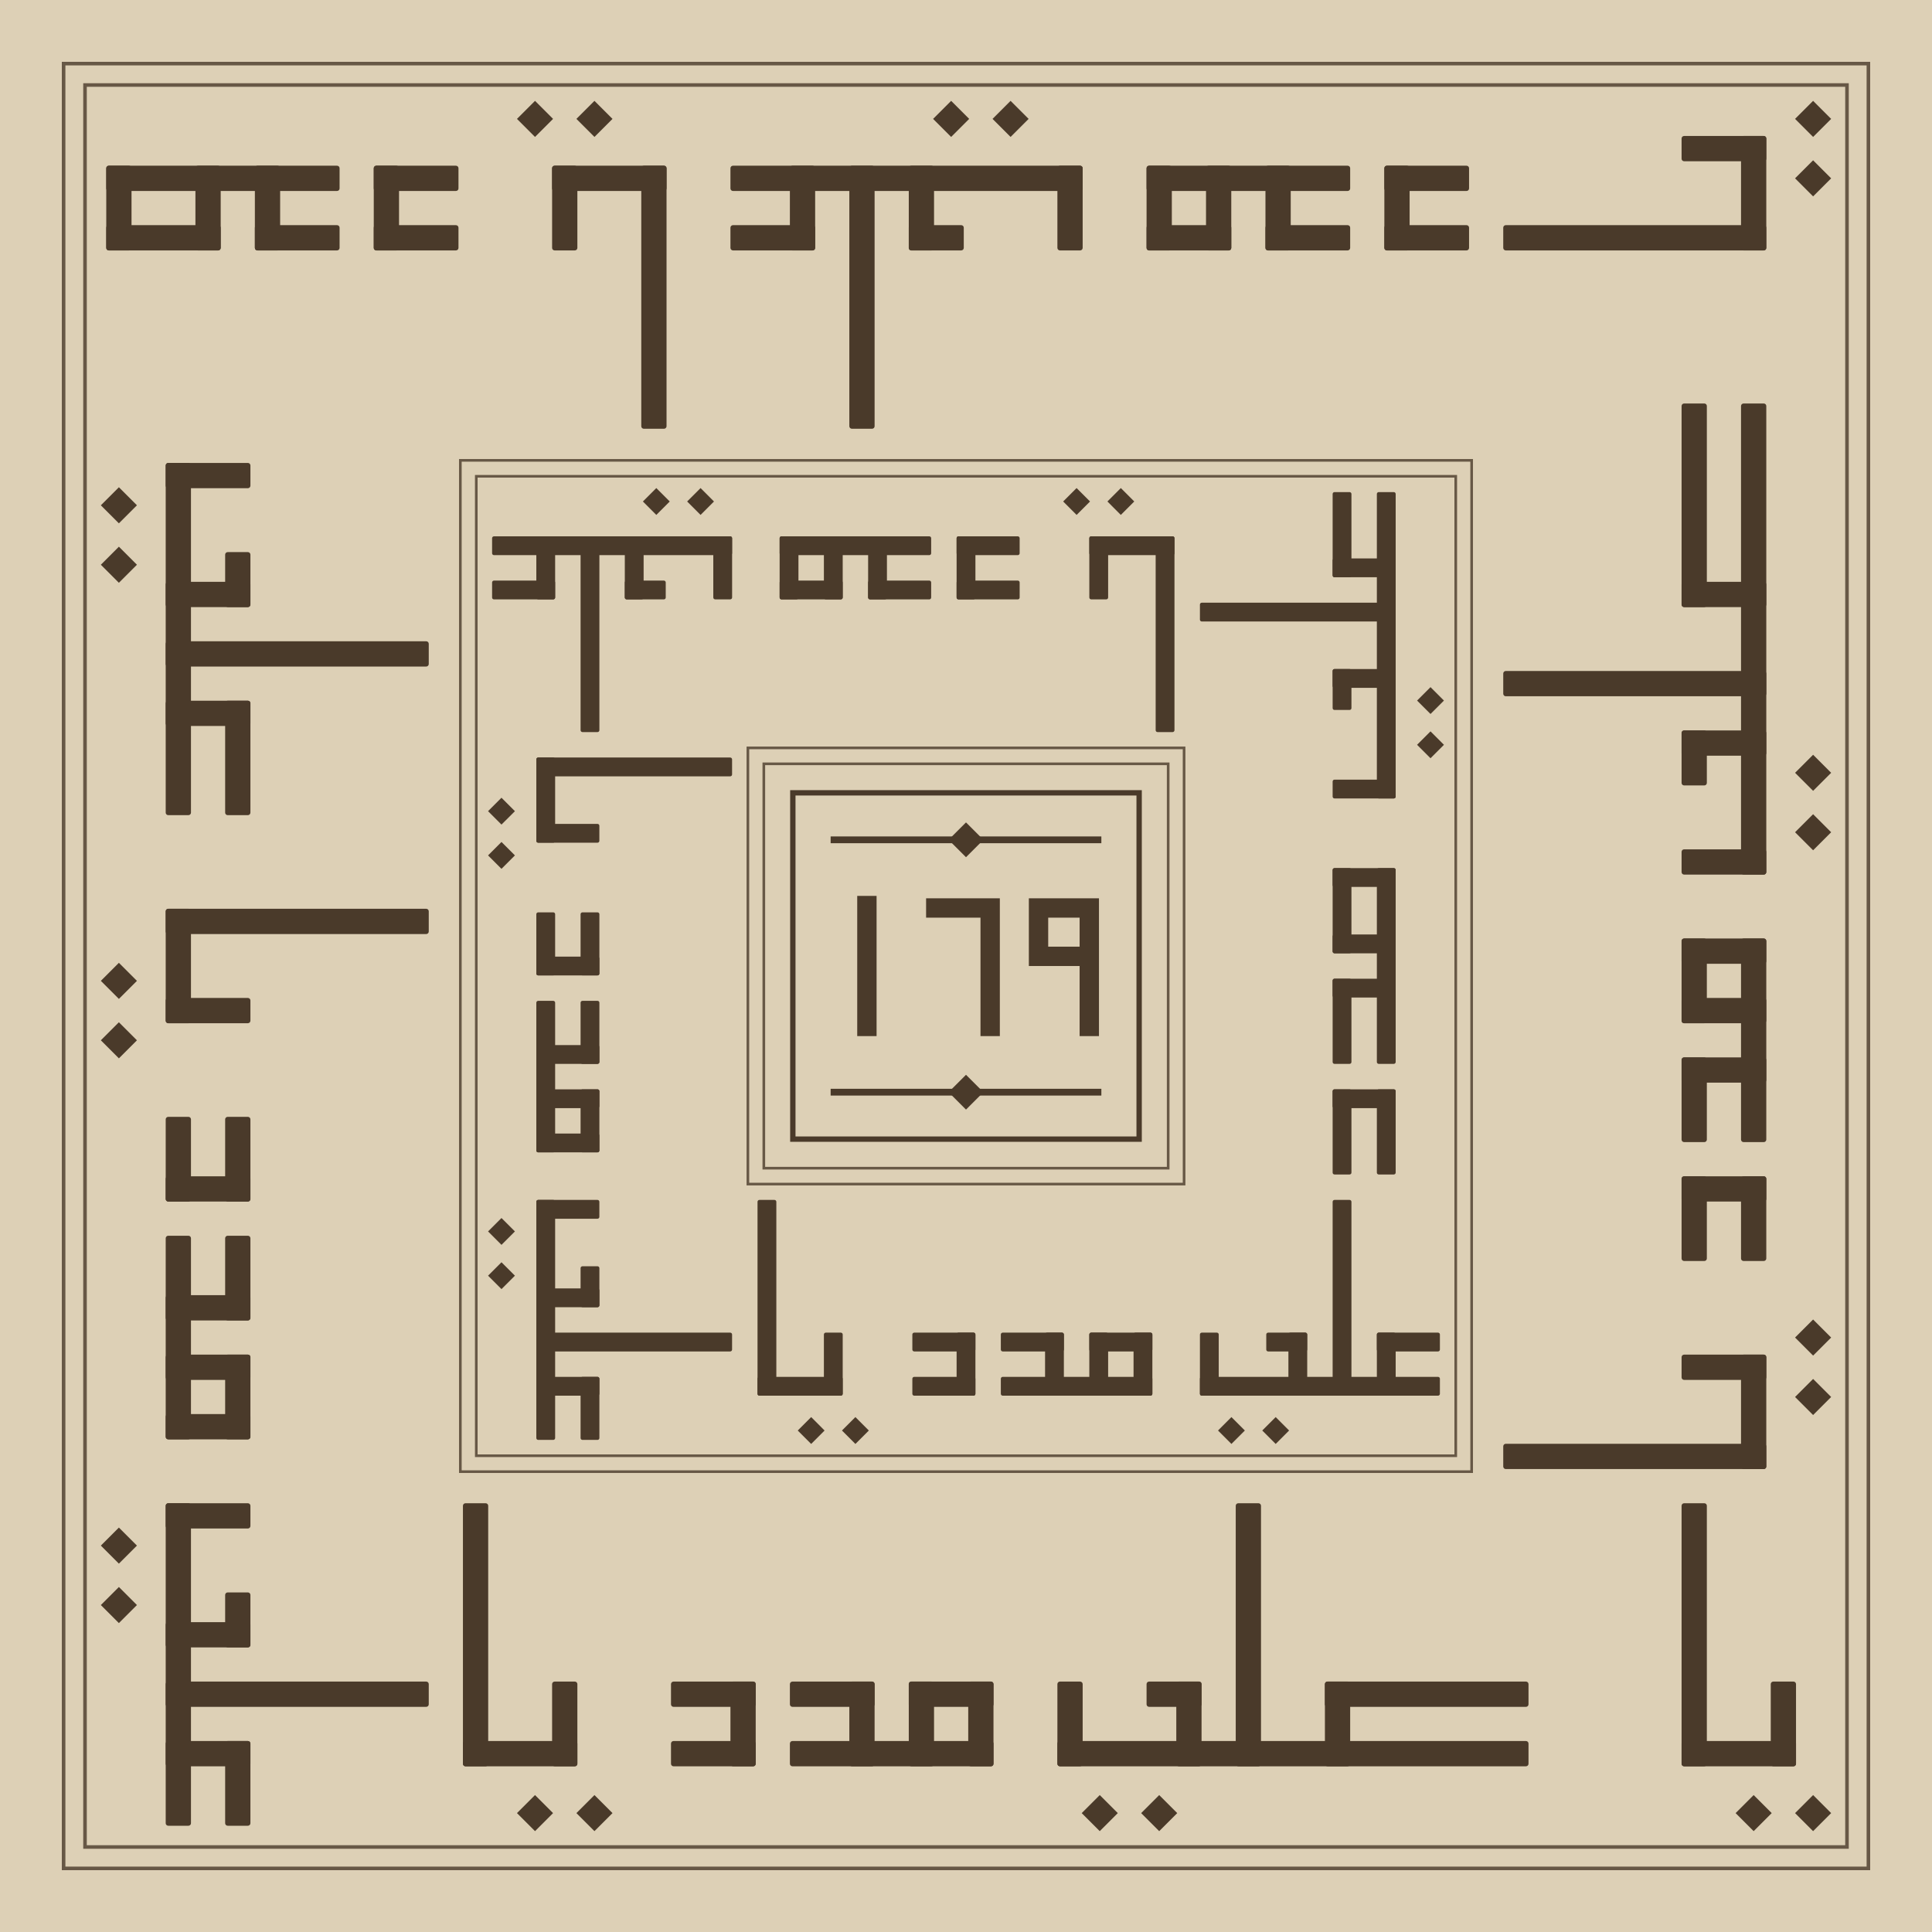
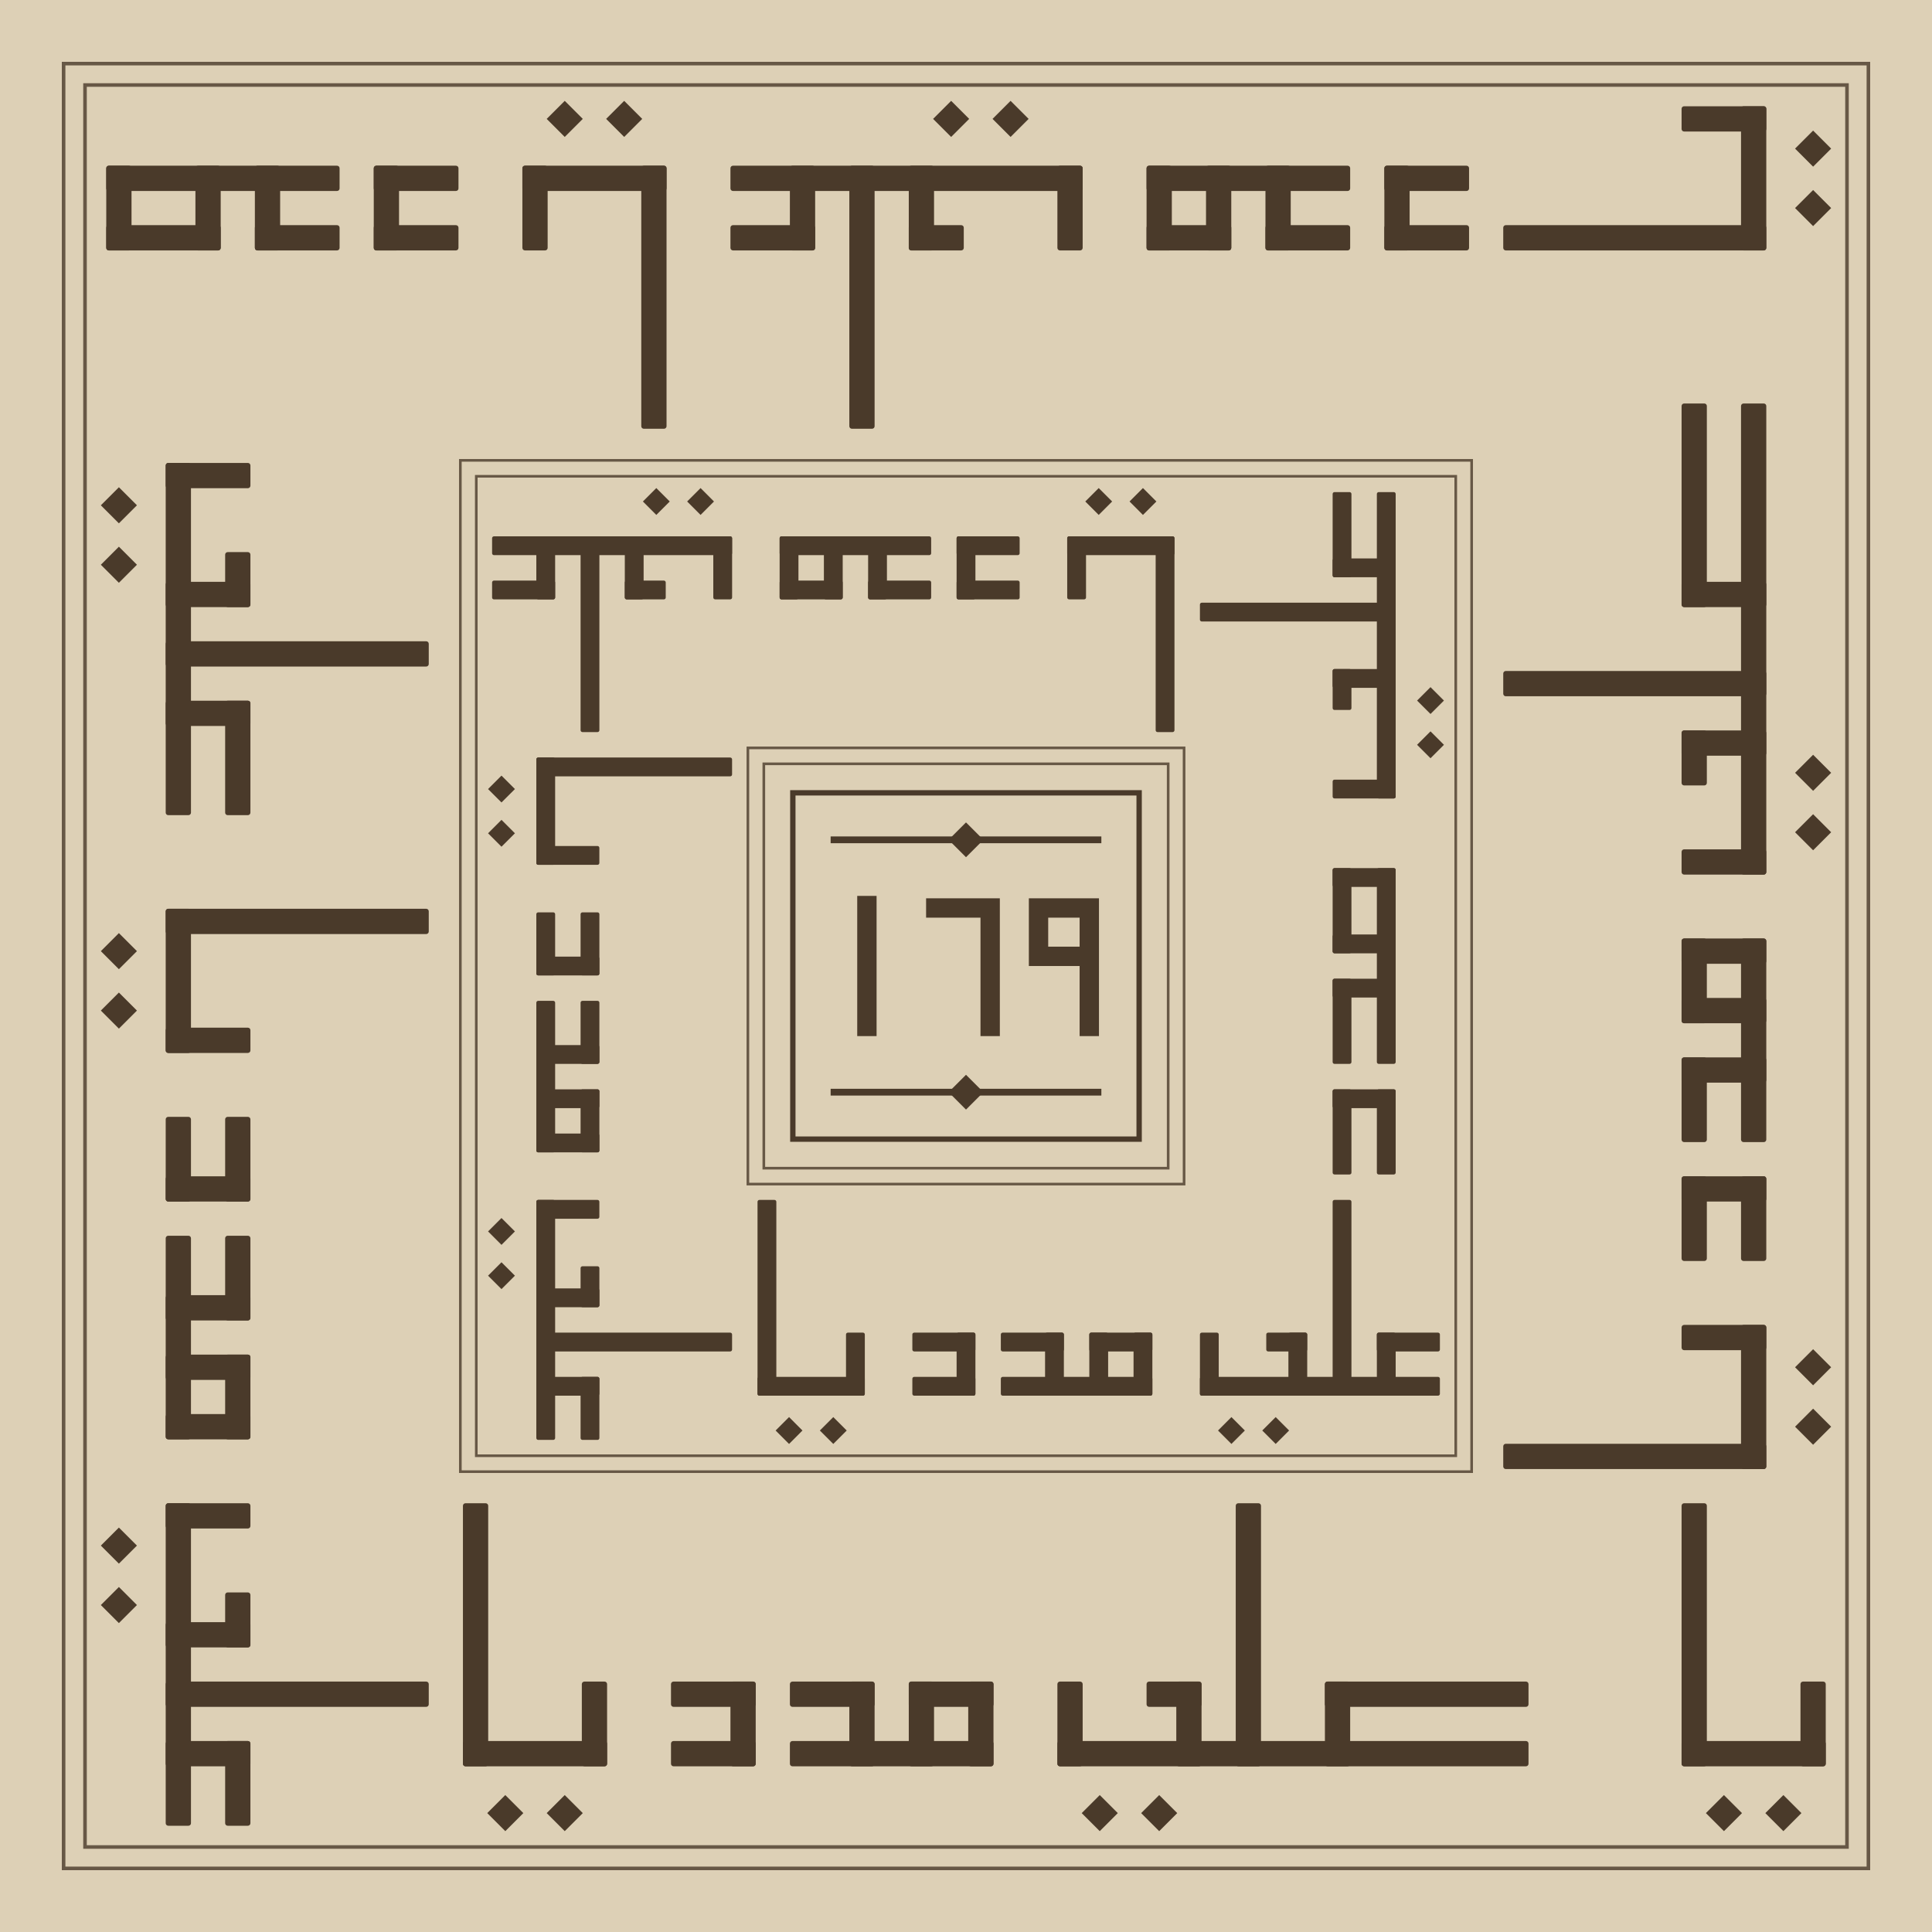
<svg xmlns="http://www.w3.org/2000/svg" viewBox="0 0 650 650" width="650" height="650" role="img" aria-label="Kufic rendering of يا علي مدد">
  <rect width="650" height="650" fill="#DDD0B6" />
  <rect x="266.74" y="266.74" width="116.51" height="116.51" fill="none" stroke="#4A3A2A" stroke-width="1.8" />
  <polyline points="291.66,304.67 291.66,345.33" fill="none" stroke="#4A3A2A" stroke-width="6.51" stroke-linejoin="miter" stroke-linecap="square" />
  <polyline points="314.83,305.48 333.13,305.48 333.13,345.33" fill="none" stroke="#4A3A2A" stroke-width="6.51" stroke-linejoin="miter" stroke-linecap="square" />
  <polyline points="366.48,321.75 349.4,321.75 349.4,305.48 366.48,305.48 366.48,345.33" fill="none" stroke="#4A3A2A" stroke-width="6.51" stroke-linejoin="miter" stroke-linecap="square" />
  <line x1="279.46" y1="282.55" x2="370.54" y2="282.55" stroke="#4A3A2A" stroke-width="2.28" />
  <path fill="#4A3A2A" d="M325 276.69L330.86 282.55L325 288.4L319.14 282.55Z" />
  <line x1="279.46" y1="367.45" x2="370.54" y2="367.45" stroke="#4A3A2A" stroke-width="2.28" />
  <path fill="#4A3A2A" d="M325 361.6L330.86 367.45L325 373.31L319.14 367.45Z" />
  <g fill="#4A3A2A">
-     <rect x="565.75" y="45.75" width="28.5" height="8.5" rx="0.85" />
+     <rect x="565.75" y="35.75" width="28.5" height="8.5" rx="0.85" />
    <rect x="35.75" y="55.75" width="78.5" height="8.5" rx="0.85" />
    <rect x="125.75" y="55.75" width="28.5" height="8.5" rx="0.85" />
-     <rect x="185.75" y="55.75" width="38.5" height="8.5" rx="0.85" />
+     <rect x="175.75" y="55.75" width="48.5" height="8.5" rx="0.85" />
    <rect x="245.75" y="55.75" width="118.5" height="8.5" rx="0.85" />
    <rect x="385.75" y="55.75" width="68.5" height="8.5" rx="0.85" />
    <rect x="465.75" y="55.75" width="28.5" height="8.5" rx="0.85" />
    <rect x="35.75" y="75.75" width="38.5" height="8.5" rx="0.85" />
    <rect x="85.75" y="75.75" width="28.5" height="8.5" rx="0.85" />
    <rect x="125.75" y="75.75" width="28.5" height="8.5" rx="0.85" />
    <rect x="245.75" y="75.75" width="28.5" height="8.5" rx="0.85" />
    <rect x="305.75" y="75.75" width="18.5" height="8.5" rx="0.85" />
    <rect x="385.75" y="75.75" width="28.5" height="8.5" rx="0.85" />
    <rect x="425.75" y="75.75" width="28.5" height="8.5" rx="0.85" />
    <rect x="465.75" y="75.75" width="28.5" height="8.5" rx="0.85" />
    <rect x="505.75" y="75.75" width="88.5" height="8.5" rx="0.85" />
    <rect x="55.75" y="155.75" width="28.5" height="8.5" rx="0.85" />
    <rect x="55.75" y="195.75" width="28.5" height="8.5" rx="0.85" />
    <rect x="565.75" y="195.75" width="28.5" height="8.5" rx="0.85" />
    <rect x="55.75" y="215.75" width="88.5" height="8.5" rx="0.85" />
    <rect x="505.75" y="225.75" width="88.5" height="8.5" rx="0.85" />
    <rect x="55.75" y="235.75" width="28.5" height="8.5" rx="0.85" />
    <rect x="565.75" y="245.75" width="28.5" height="8.5" rx="0.85" />
    <rect x="565.75" y="285.75" width="28.5" height="8.5" rx="0.85" />
    <rect x="55.75" y="305.75" width="88.5" height="8.5" rx="0.85" />
    <rect x="565.75" y="315.75" width="28.5" height="8.5" rx="0.85" />
-     <rect x="55.75" y="335.75" width="28.5" height="8.5" rx="0.85" />
    <rect x="565.75" y="335.75" width="28.5" height="8.5" rx="0.85" />
+     <rect x="55.75" y="345.75" width="28.5" height="8.5" rx="0.85" />
    <rect x="565.75" y="355.75" width="28.5" height="8.5" rx="0.85" />
    <rect x="55.75" y="395.75" width="28.5" height="8.5" rx="0.85" />
    <rect x="565.75" y="395.75" width="28.5" height="8.5" rx="0.85" />
    <rect x="55.75" y="435.75" width="28.5" height="8.5" rx="0.85" />
+     <rect x="565.75" y="445.75" width="28.5" height="8.5" rx="0.85" />
    <rect x="55.75" y="455.75" width="28.5" height="8.5" rx="0.85" />
-     <rect x="565.75" y="455.75" width="28.5" height="8.5" rx="0.85" />
    <rect x="55.75" y="475.75" width="28.5" height="8.5" rx="0.85" />
    <rect x="505.75" y="485.75" width="88.5" height="8.5" rx="0.85" />
    <rect x="55.75" y="505.75" width="28.5" height="8.5" rx="0.85" />
    <rect x="55.75" y="545.75" width="28.5" height="8.5" rx="0.85" />
    <rect x="55.75" y="565.75" width="88.5" height="8.5" rx="0.85" />
    <rect x="225.75" y="565.75" width="28.5" height="8.5" rx="0.85" />
    <rect x="265.75" y="565.75" width="28.5" height="8.5" rx="0.85" />
    <rect x="305.75" y="565.75" width="28.5" height="8.5" rx="0.85" />
    <rect x="385.75" y="565.75" width="18.5" height="8.5" rx="0.85" />
    <rect x="445.75" y="565.75" width="68.5" height="8.5" rx="0.85" />
    <rect x="55.75" y="585.75" width="28.5" height="8.5" rx="0.85" />
-     <rect x="155.75" y="585.75" width="38.5" height="8.5" rx="0.85" />
+     <rect x="155.75" y="585.75" width="48.5" height="8.5" rx="0.85" />
    <rect x="225.75" y="585.75" width="28.5" height="8.5" rx="0.85" />
    <rect x="265.75" y="585.75" width="68.5" height="8.5" rx="0.85" />
    <rect x="355.75" y="585.75" width="158.5" height="8.5" rx="0.85" />
-     <rect x="565.75" y="585.75" width="38.5" height="8.5" rx="0.85" />
+     <rect x="565.75" y="585.75" width="48.5" height="8.5" rx="0.85" />
    <rect x="35.75" y="55.75" width="8.5" height="28.5" rx="0.85" />
    <rect x="55.75" y="155.75" width="8.5" height="118.5" rx="0.85" />
-     <rect x="55.75" y="305.75" width="8.5" height="38.5" rx="0.85" />
+     <rect x="55.75" y="305.75" width="8.5" height="48.5" rx="0.85" />
    <rect x="55.75" y="375.75" width="8.5" height="28.5" rx="0.85" />
    <rect x="55.75" y="415.75" width="8.5" height="68.5" rx="0.85" />
    <rect x="55.75" y="505.75" width="8.5" height="108.5" rx="0.85" />
    <rect x="65.75" y="55.75" width="8.5" height="28.5" rx="0.85" />
    <rect x="75.75" y="185.75" width="8.5" height="18.5" rx="0.85" />
    <rect x="75.75" y="235.75" width="8.5" height="38.5" rx="0.85" />
    <rect x="75.75" y="375.75" width="8.5" height="28.5" rx="0.85" />
    <rect x="75.75" y="415.75" width="8.5" height="28.5" rx="0.85" />
    <rect x="75.75" y="455.75" width="8.5" height="28.5" rx="0.85" />
    <rect x="75.75" y="535.75" width="8.5" height="18.5" rx="0.85" />
    <rect x="75.75" y="585.75" width="8.5" height="28.5" rx="0.85" />
    <rect x="85.75" y="55.75" width="8.5" height="28.5" rx="0.85" />
    <rect x="125.75" y="55.75" width="8.5" height="28.5" rx="0.85" />
    <rect x="155.75" y="505.75" width="8.5" height="88.5" rx="0.85" />
-     <rect x="185.75" y="55.75" width="8.5" height="28.5" rx="0.85" />
-     <rect x="185.75" y="565.75" width="8.5" height="28.5" rx="0.85" />
+     <rect x="175.75" y="55.75" width="8.5" height="28.5" rx="0.85" />
+     <rect x="195.75" y="565.75" width="8.5" height="28.5" rx="0.85" />
    <rect x="215.75" y="55.75" width="8.5" height="88.5" rx="0.85" />
    <rect x="245.75" y="565.75" width="8.5" height="28.5" rx="0.85" />
    <rect x="265.75" y="55.75" width="8.5" height="28.5" rx="0.85" />
    <rect x="285.75" y="55.75" width="8.5" height="88.5" rx="0.85" />
    <rect x="285.75" y="565.75" width="8.5" height="28.5" rx="0.85" />
    <rect x="305.75" y="55.75" width="8.5" height="28.5" rx="0.85" />
    <rect x="305.75" y="565.75" width="8.5" height="28.5" rx="0.85" />
    <rect x="325.75" y="565.75" width="8.5" height="28.5" rx="0.85" />
    <rect x="355.75" y="55.75" width="8.5" height="28.5" rx="0.85" />
    <rect x="355.75" y="565.75" width="8.5" height="28.5" rx="0.85" />
    <rect x="385.75" y="55.75" width="8.5" height="28.5" rx="0.85" />
    <rect x="395.75" y="565.75" width="8.5" height="28.5" rx="0.85" />
    <rect x="405.75" y="55.75" width="8.5" height="28.5" rx="0.85" />
    <rect x="415.75" y="505.75" width="8.5" height="88.5" rx="0.85" />
    <rect x="425.75" y="55.75" width="8.5" height="28.5" rx="0.85" />
    <rect x="445.75" y="565.75" width="8.5" height="28.5" rx="0.85" />
    <rect x="465.75" y="55.75" width="8.5" height="28.5" rx="0.85" />
    <rect x="565.75" y="135.75" width="8.5" height="68.5" rx="0.85" />
    <rect x="565.75" y="245.75" width="8.5" height="18.5" rx="0.85" />
    <rect x="565.75" y="315.75" width="8.5" height="28.5" rx="0.85" />
    <rect x="565.75" y="355.75" width="8.5" height="28.5" rx="0.85" />
    <rect x="565.75" y="395.75" width="8.5" height="28.5" rx="0.85" />
    <rect x="565.75" y="505.75" width="8.5" height="88.5" rx="0.85" />
-     <rect x="585.75" y="45.75" width="8.5" height="38.5" rx="0.85" />
+     <rect x="585.75" y="35.75" width="8.5" height="48.5" rx="0.85" />
    <rect x="585.75" y="135.75" width="8.5" height="158.5" rx="0.85" />
    <rect x="585.75" y="315.75" width="8.5" height="68.5" rx="0.85" />
    <rect x="585.75" y="395.75" width="8.5" height="28.5" rx="0.85" />
-     <rect x="585.75" y="455.75" width="8.5" height="38.5" rx="0.85" />
-     <rect x="595.75" y="565.75" width="8.5" height="28.5" rx="0.85" />
-     <path d="M180 33.93L186.07 40L180 46.07L173.93 40Z" />
-     <path d="M200 33.93L206.07 40L200 46.07L193.93 40Z" />
+     <rect x="585.75" y="445.75" width="8.5" height="48.5" rx="0.85" />
+     <rect x="605.75" y="565.75" width="8.5" height="28.5" rx="0.85" />
+     <path d="M190 33.93L196.07 40L190 46.07L183.93 40Z" />
+     <path d="M210 33.93L216.07 40L210 46.07L203.93 40Z" />
    <path d="M320 33.93L326.07 40L320 46.07L313.93 40Z" />
    <path d="M340 33.93L346.07 40L340 46.07L333.93 40Z" />
-     <path d="M610 33.93L616.07 40L610 46.07L603.93 40Z" />
-     <path d="M610 53.93L616.07 60L610 66.07L603.93 60Z" />
+     <path d="M610 43.93L616.07 50L610 56.07L603.93 50Z" />
+     <path d="M610 63.93L616.07 70L610 76.07L603.93 70Z" />
    <path d="M40 163.93L46.07 170L40 176.07L33.93 170Z" />
    <path d="M40 183.93L46.07 190L40 196.07L33.93 190Z" />
    <path d="M610 253.93L616.07 260L610 266.07L603.93 260Z" />
    <path d="M610 273.93L616.07 280L610 286.07L603.93 280Z" />
-     <path d="M40 323.93L46.07 330L40 336.07L33.93 330Z" />
-     <path d="M40 343.93L46.07 350L40 356.07L33.93 350Z" />
-     <path d="M610 443.93L616.07 450L610 456.07L603.93 450Z" />
-     <path d="M610 463.93L616.07 470L610 476.07L603.93 470Z" />
+     <path d="M40 313.93L46.07 320L40 326.07L33.93 320Z" />
+     <path d="M40 333.93L46.07 340L40 346.07L33.93 340Z" />
+     <path d="M610 453.93L616.07 460L610 466.07L603.93 460Z" />
+     <path d="M610 473.93L616.07 480L610 486.07L603.93 480Z" />
    <path d="M40 513.93L46.07 520L40 526.07L33.93 520Z" />
    <path d="M40 533.93L46.07 540L40 546.07L33.93 540Z" />
-     <path d="M180 603.93L186.07 610L180 616.07L173.93 610Z" />
-     <path d="M200 603.93L206.07 610L200 616.07L193.93 610Z" />
+     <path d="M170 603.93L176.07 610L170 616.07L163.93 610Z" />
+     <path d="M190 603.93L196.07 610L190 616.07L183.93 610Z" />
    <path d="M370 603.93L376.07 610L370 616.07L363.93 610Z" />
    <path d="M390 603.93L396.07 610L390 616.07L383.93 610Z" />
-     <path d="M590 603.93L596.07 610L590 616.07L583.93 610Z" />
-     <path d="M610 603.93L616.07 610L610 616.07L603.93 610Z" />
+     <path d="M580 603.93L586.07 610L580 616.07L573.93 610Z" />
+     <path d="M600 603.93L606.07 610L600 616.07L593.93 610Z" />
    <rect x="165.56" y="180.44" width="80.74" height="6.33" rx="0.63" />
    <rect x="262.3" y="180.44" width="50.98" height="6.33" rx="0.63" />
    <rect x="321.84" y="180.44" width="21.21" height="6.33" rx="0.63" />
-     <rect x="366.49" y="180.44" width="28.65" height="6.33" rx="0.63" />
+     <rect x="359.05" y="180.44" width="36.09" height="6.33" rx="0.63" />
    <rect x="448.35" y="187.88" width="21.21" height="6.33" rx="0.63" />
    <rect x="165.56" y="195.33" width="21.21" height="6.33" rx="0.63" />
    <rect x="210.21" y="195.33" width="13.77" height="6.33" rx="0.63" />
    <rect x="262.3" y="195.33" width="21.21" height="6.33" rx="0.63" />
    <rect x="292.07" y="195.33" width="21.21" height="6.33" rx="0.63" />
    <rect x="321.84" y="195.33" width="21.21" height="6.33" rx="0.63" />
    <rect x="403.7" y="202.77" width="65.86" height="6.33" rx="0.63" />
    <rect x="448.35" y="225.09" width="21.21" height="6.33" rx="0.63" />
    <rect x="180.44" y="254.86" width="65.86" height="6.33" rx="0.63" />
    <rect x="448.35" y="262.3" width="21.21" height="6.33" rx="0.63" />
-     <rect x="180.44" y="277.19" width="21.21" height="6.33" rx="0.63" />
+     <rect x="180.44" y="284.63" width="21.21" height="6.33" rx="0.63" />
    <rect x="448.35" y="292.07" width="21.21" height="6.33" rx="0.63" />
    <rect x="448.35" y="314.4" width="21.21" height="6.33" rx="0.63" />
    <rect x="180.44" y="321.84" width="21.21" height="6.33" rx="0.63" />
    <rect x="448.35" y="329.28" width="21.21" height="6.33" rx="0.63" />
    <rect x="180.44" y="351.6" width="21.21" height="6.33" rx="0.63" />
    <rect x="180.44" y="366.49" width="21.21" height="6.33" rx="0.63" />
    <rect x="448.35" y="366.49" width="21.21" height="6.33" rx="0.63" />
    <rect x="180.44" y="381.37" width="21.21" height="6.33" rx="0.63" />
    <rect x="180.44" y="403.7" width="21.21" height="6.33" rx="0.63" />
    <rect x="180.44" y="433.47" width="21.21" height="6.33" rx="0.63" />
    <rect x="180.44" y="448.35" width="65.86" height="6.33" rx="0.63" />
    <rect x="306.95" y="448.35" width="21.21" height="6.33" rx="0.63" />
    <rect x="336.72" y="448.35" width="21.21" height="6.33" rx="0.63" />
    <rect x="366.49" y="448.35" width="21.21" height="6.33" rx="0.63" />
    <rect x="426.02" y="448.35" width="13.77" height="6.33" rx="0.63" />
    <rect x="463.23" y="448.35" width="21.21" height="6.33" rx="0.63" />
    <rect x="180.44" y="463.23" width="21.21" height="6.33" rx="0.63" />
-     <rect x="254.86" y="463.23" width="28.65" height="6.33" rx="0.63" />
+     <rect x="254.86" y="463.23" width="36.09" height="6.33" rx="0.63" />
    <rect x="306.95" y="463.23" width="21.21" height="6.33" rx="0.63" />
    <rect x="336.72" y="463.23" width="50.98" height="6.33" rx="0.63" />
    <rect x="403.7" y="463.23" width="80.74" height="6.33" rx="0.63" />
    <rect x="180.44" y="180.44" width="6.33" height="21.21" rx="0.63" />
-     <rect x="180.44" y="254.86" width="6.33" height="28.65" rx="0.63" />
+     <rect x="180.44" y="254.86" width="6.33" height="36.09" rx="0.63" />
    <rect x="180.44" y="306.95" width="6.33" height="21.21" rx="0.63" />
    <rect x="180.44" y="336.72" width="6.33" height="50.98" rx="0.63" />
    <rect x="180.44" y="403.7" width="6.33" height="80.74" rx="0.63" />
    <rect x="195.33" y="180.44" width="6.33" height="65.86" rx="0.63" />
    <rect x="195.33" y="306.95" width="6.33" height="21.21" rx="0.63" />
    <rect x="195.33" y="336.72" width="6.33" height="21.21" rx="0.63" />
    <rect x="195.33" y="366.49" width="6.33" height="21.21" rx="0.63" />
    <rect x="195.33" y="426.02" width="6.33" height="13.77" rx="0.63" />
    <rect x="195.33" y="463.23" width="6.33" height="21.21" rx="0.63" />
    <rect x="210.21" y="180.44" width="6.33" height="21.21" rx="0.63" />
    <rect x="239.98" y="180.44" width="6.33" height="21.21" rx="0.63" />
    <rect x="254.86" y="403.7" width="6.33" height="65.86" rx="0.63" />
    <rect x="262.3" y="180.44" width="6.33" height="21.21" rx="0.63" />
    <rect x="277.19" y="180.44" width="6.33" height="21.21" rx="0.63" />
-     <rect x="277.19" y="448.35" width="6.33" height="21.21" rx="0.63" />
+     <rect x="284.63" y="448.35" width="6.33" height="21.21" rx="0.63" />
    <rect x="292.07" y="180.44" width="6.33" height="21.21" rx="0.63" />
    <rect x="321.84" y="180.44" width="6.33" height="21.21" rx="0.63" />
    <rect x="321.84" y="448.35" width="6.33" height="21.21" rx="0.63" />
    <rect x="351.6" y="448.35" width="6.33" height="21.21" rx="0.63" />
-     <rect x="366.49" y="180.44" width="6.33" height="21.21" rx="0.63" />
+     <rect x="359.05" y="180.44" width="6.33" height="21.21" rx="0.63" />
    <rect x="366.49" y="448.35" width="6.33" height="21.21" rx="0.63" />
    <rect x="381.37" y="448.35" width="6.33" height="21.21" rx="0.63" />
    <rect x="388.81" y="180.44" width="6.33" height="65.86" rx="0.63" />
    <rect x="403.7" y="448.35" width="6.33" height="21.21" rx="0.63" />
    <rect x="433.47" y="448.35" width="6.33" height="21.21" rx="0.63" />
    <rect x="448.35" y="165.56" width="6.33" height="28.65" rx="0.63" />
    <rect x="448.35" y="225.09" width="6.33" height="13.77" rx="0.63" />
    <rect x="448.35" y="292.07" width="6.33" height="28.65" rx="0.63" />
    <rect x="448.35" y="329.28" width="6.33" height="28.65" rx="0.63" />
    <rect x="448.35" y="366.49" width="6.33" height="28.65" rx="0.63" />
    <rect x="448.35" y="403.7" width="6.33" height="65.86" rx="0.63" />
    <rect x="463.23" y="165.56" width="6.33" height="103.07" rx="0.63" />
    <rect x="463.23" y="292.07" width="6.33" height="65.86" rx="0.63" />
    <rect x="463.23" y="366.49" width="6.33" height="28.65" rx="0.63" />
    <rect x="463.23" y="448.35" width="6.33" height="21.21" rx="0.63" />
    <path d="M220.81 164.2L225.33 168.72L220.81 173.24L216.3 168.72Z" />
    <path d="M235.7 164.2L240.21 168.72L235.7 173.24L231.18 168.72Z" />
-     <path d="M362.21 164.2L366.73 168.72L362.21 173.24L357.69 168.72Z" />
-     <path d="M377.09 164.2L381.61 168.72L377.09 173.24L372.58 168.72Z" />
+     <path d="M369.65 164.2L374.17 168.72L369.65 173.24L365.13 168.72Z" />
+     <path d="M384.53 164.2L389.05 168.72L384.53 173.24L380.02 168.72Z" />
    <path d="M481.28 231.18L485.8 235.7L481.28 240.21L476.76 235.7Z" />
    <path d="M481.28 246.06L485.8 250.58L481.28 255.1L476.76 250.58Z" />
-     <path d="M168.72 268.39L173.24 272.91L168.72 277.42L164.2 272.91Z" />
-     <path d="M168.72 283.27L173.24 287.79L168.72 292.31L164.2 287.79Z" />
+     <path d="M168.72 260.95L173.24 265.47L168.72 269.98L164.2 265.47Z" />
+     <path d="M168.72 275.83L173.24 280.35L168.72 284.87L164.2 280.35Z" />
    <path d="M168.72 409.79L173.24 414.3L168.72 418.82L164.2 414.3Z" />
    <path d="M168.72 424.67L173.24 429.19L168.72 433.7L164.2 429.19Z" />
-     <path d="M272.91 476.76L277.42 481.28L272.91 485.8L268.39 481.28Z" />
-     <path d="M287.79 476.76L292.31 481.28L287.79 485.8L283.27 481.28Z" />
+     <path d="M265.47 476.76L269.98 481.28L265.47 485.8L260.95 481.28Z" />
+     <path d="M280.35 476.76L284.87 481.28L280.35 485.8L275.83 481.28Z" />
    <path d="M414.3 476.76L418.82 481.28L414.3 485.8L409.79 481.28Z" />
    <path d="M429.19 476.76L433.7 481.28L429.19 485.8L424.67 481.28Z" />
  </g>
  <g fill="#9C3A22" />
  <rect x="28.6" y="28.6" width="592.8" height="592.8" fill="none" stroke="#675846" stroke-width="1.2" />
  <rect x="21.4" y="21.4" width="607.2" height="607.2" fill="none" stroke="#675846" stroke-width="1.2" />
  <rect x="160.24" y="160.24" width="329.53" height="329.53" fill="none" stroke="#675846" stroke-width="0.89" />
  <rect x="154.88" y="154.88" width="340.24" height="340.24" fill="none" stroke="#675846" stroke-width="0.89" />
  <rect x="256.98" y="256.98" width="136.04" height="136.04" fill="none" stroke="#675846" stroke-width="0.89" />
  <rect x="251.62" y="251.62" width="146.75" height="146.75" fill="none" stroke="#675846" stroke-width="0.89" />
</svg>
